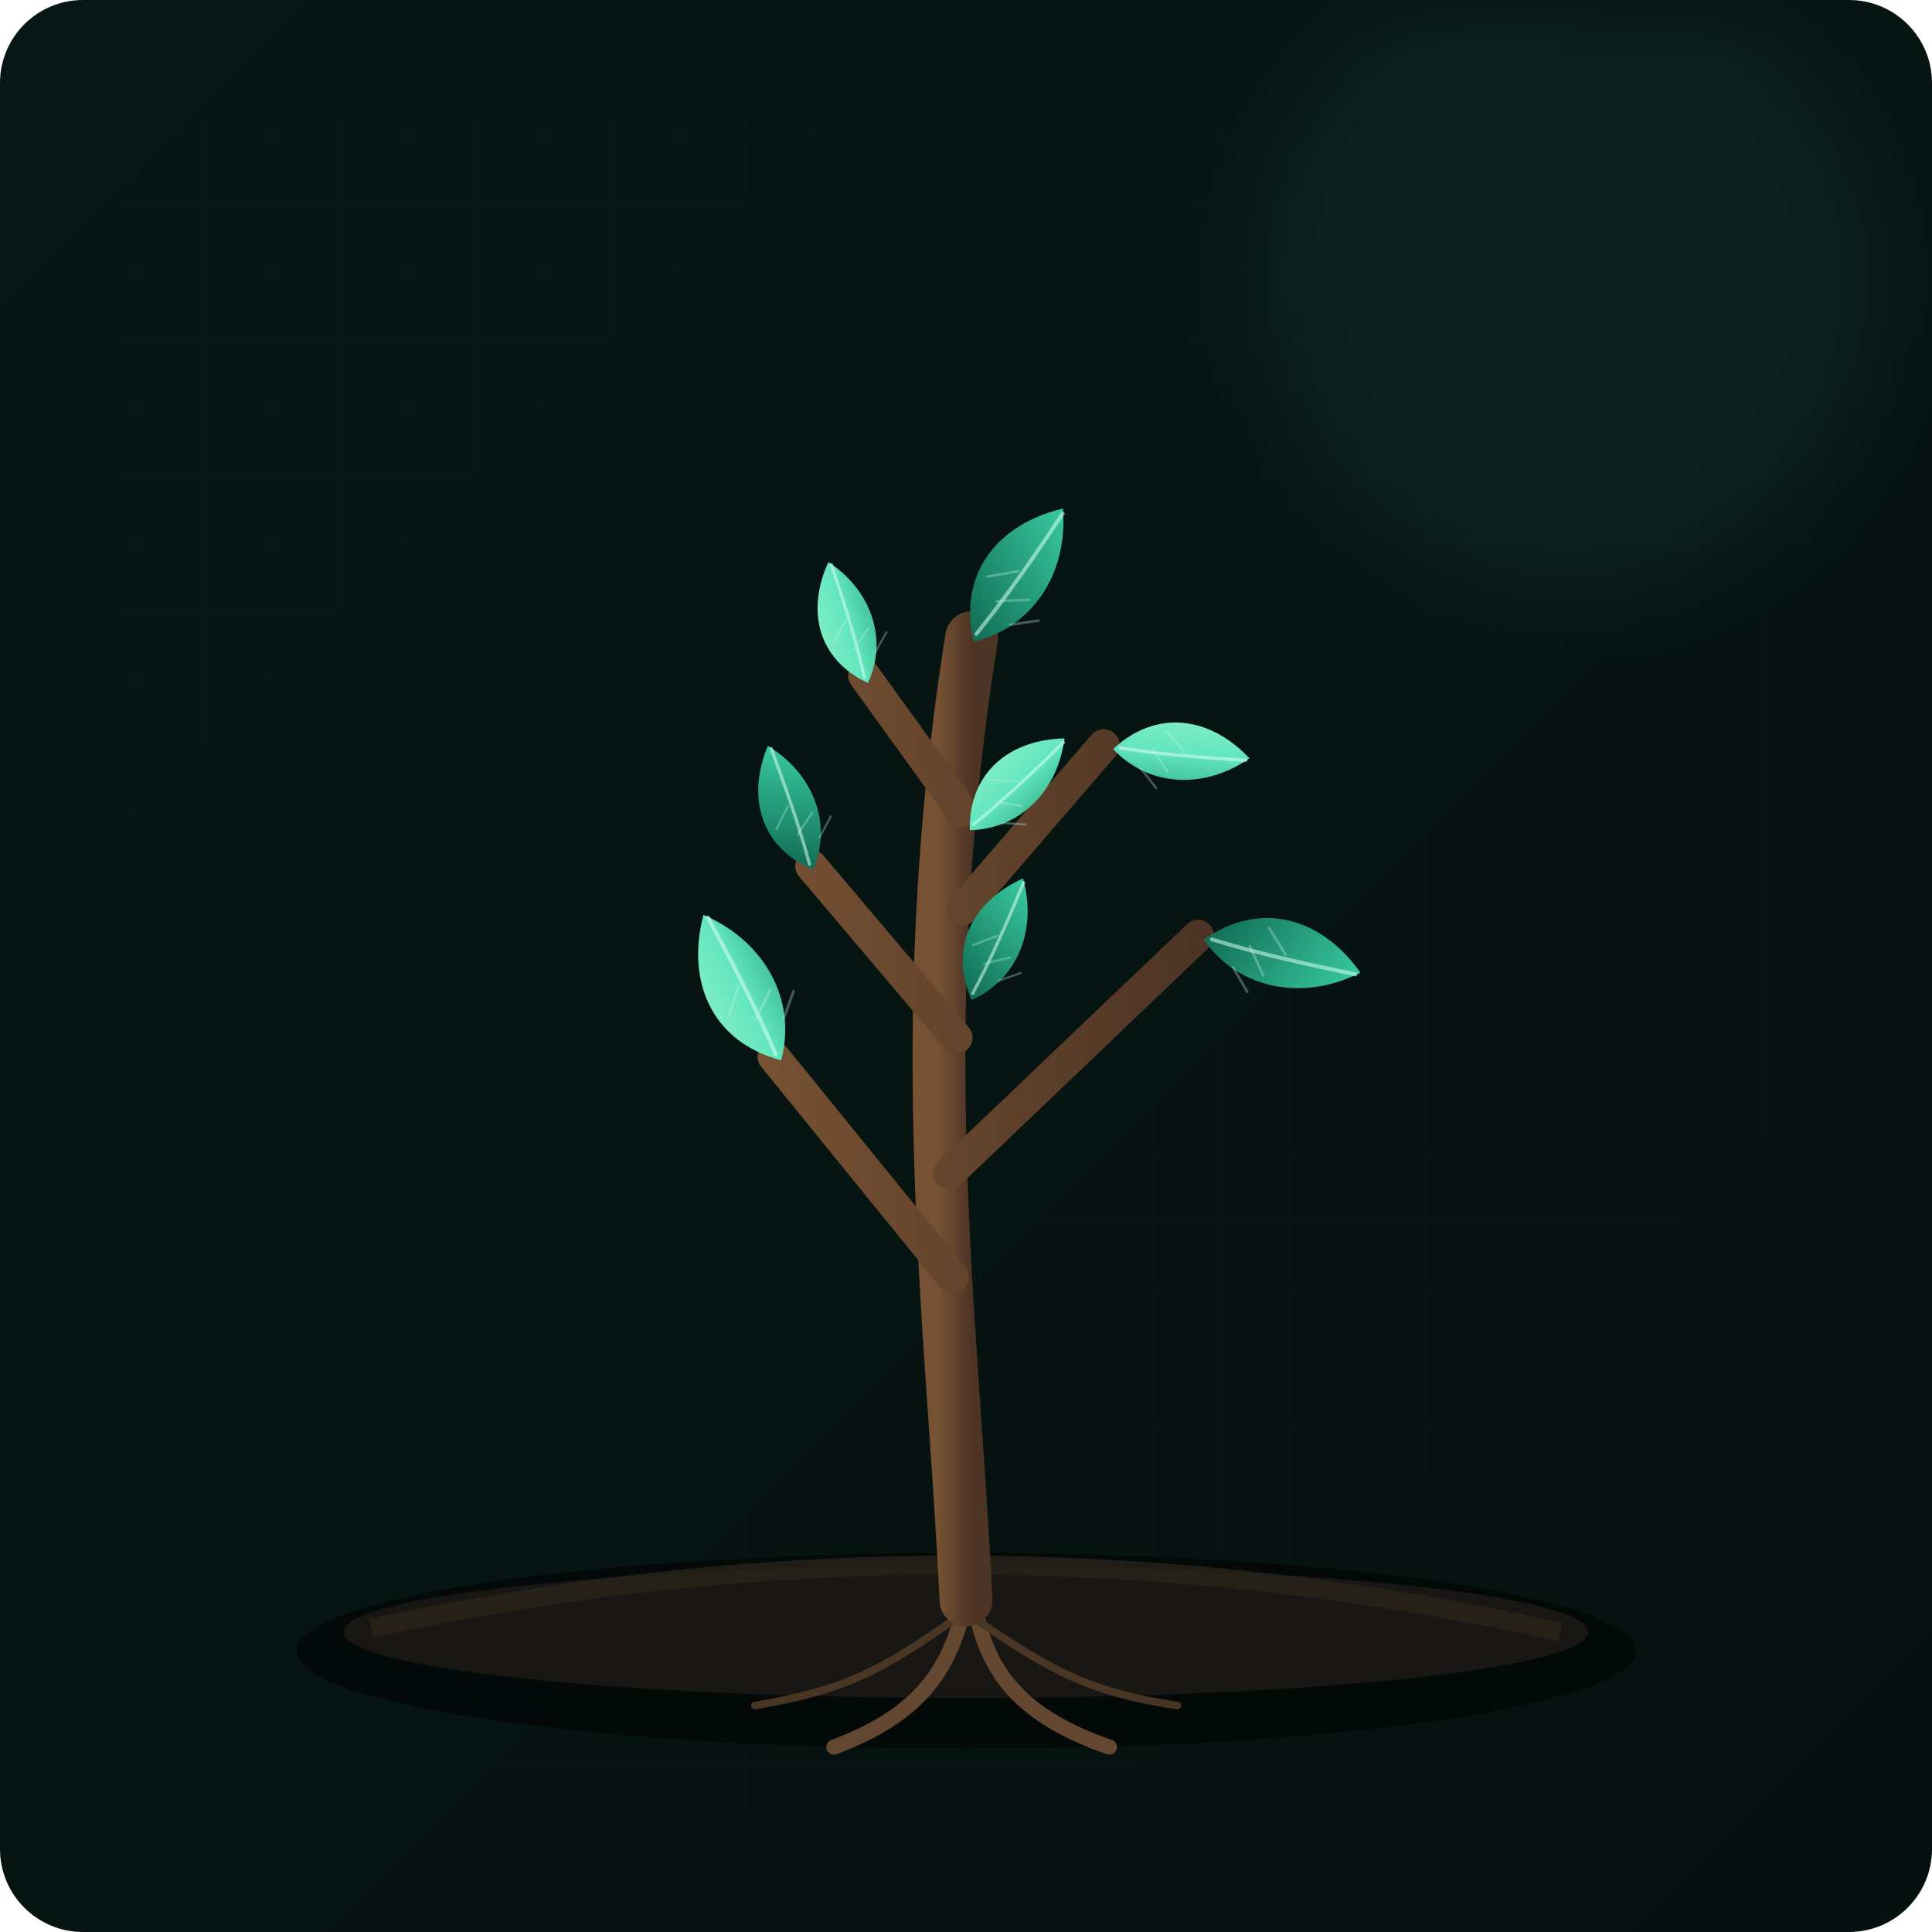
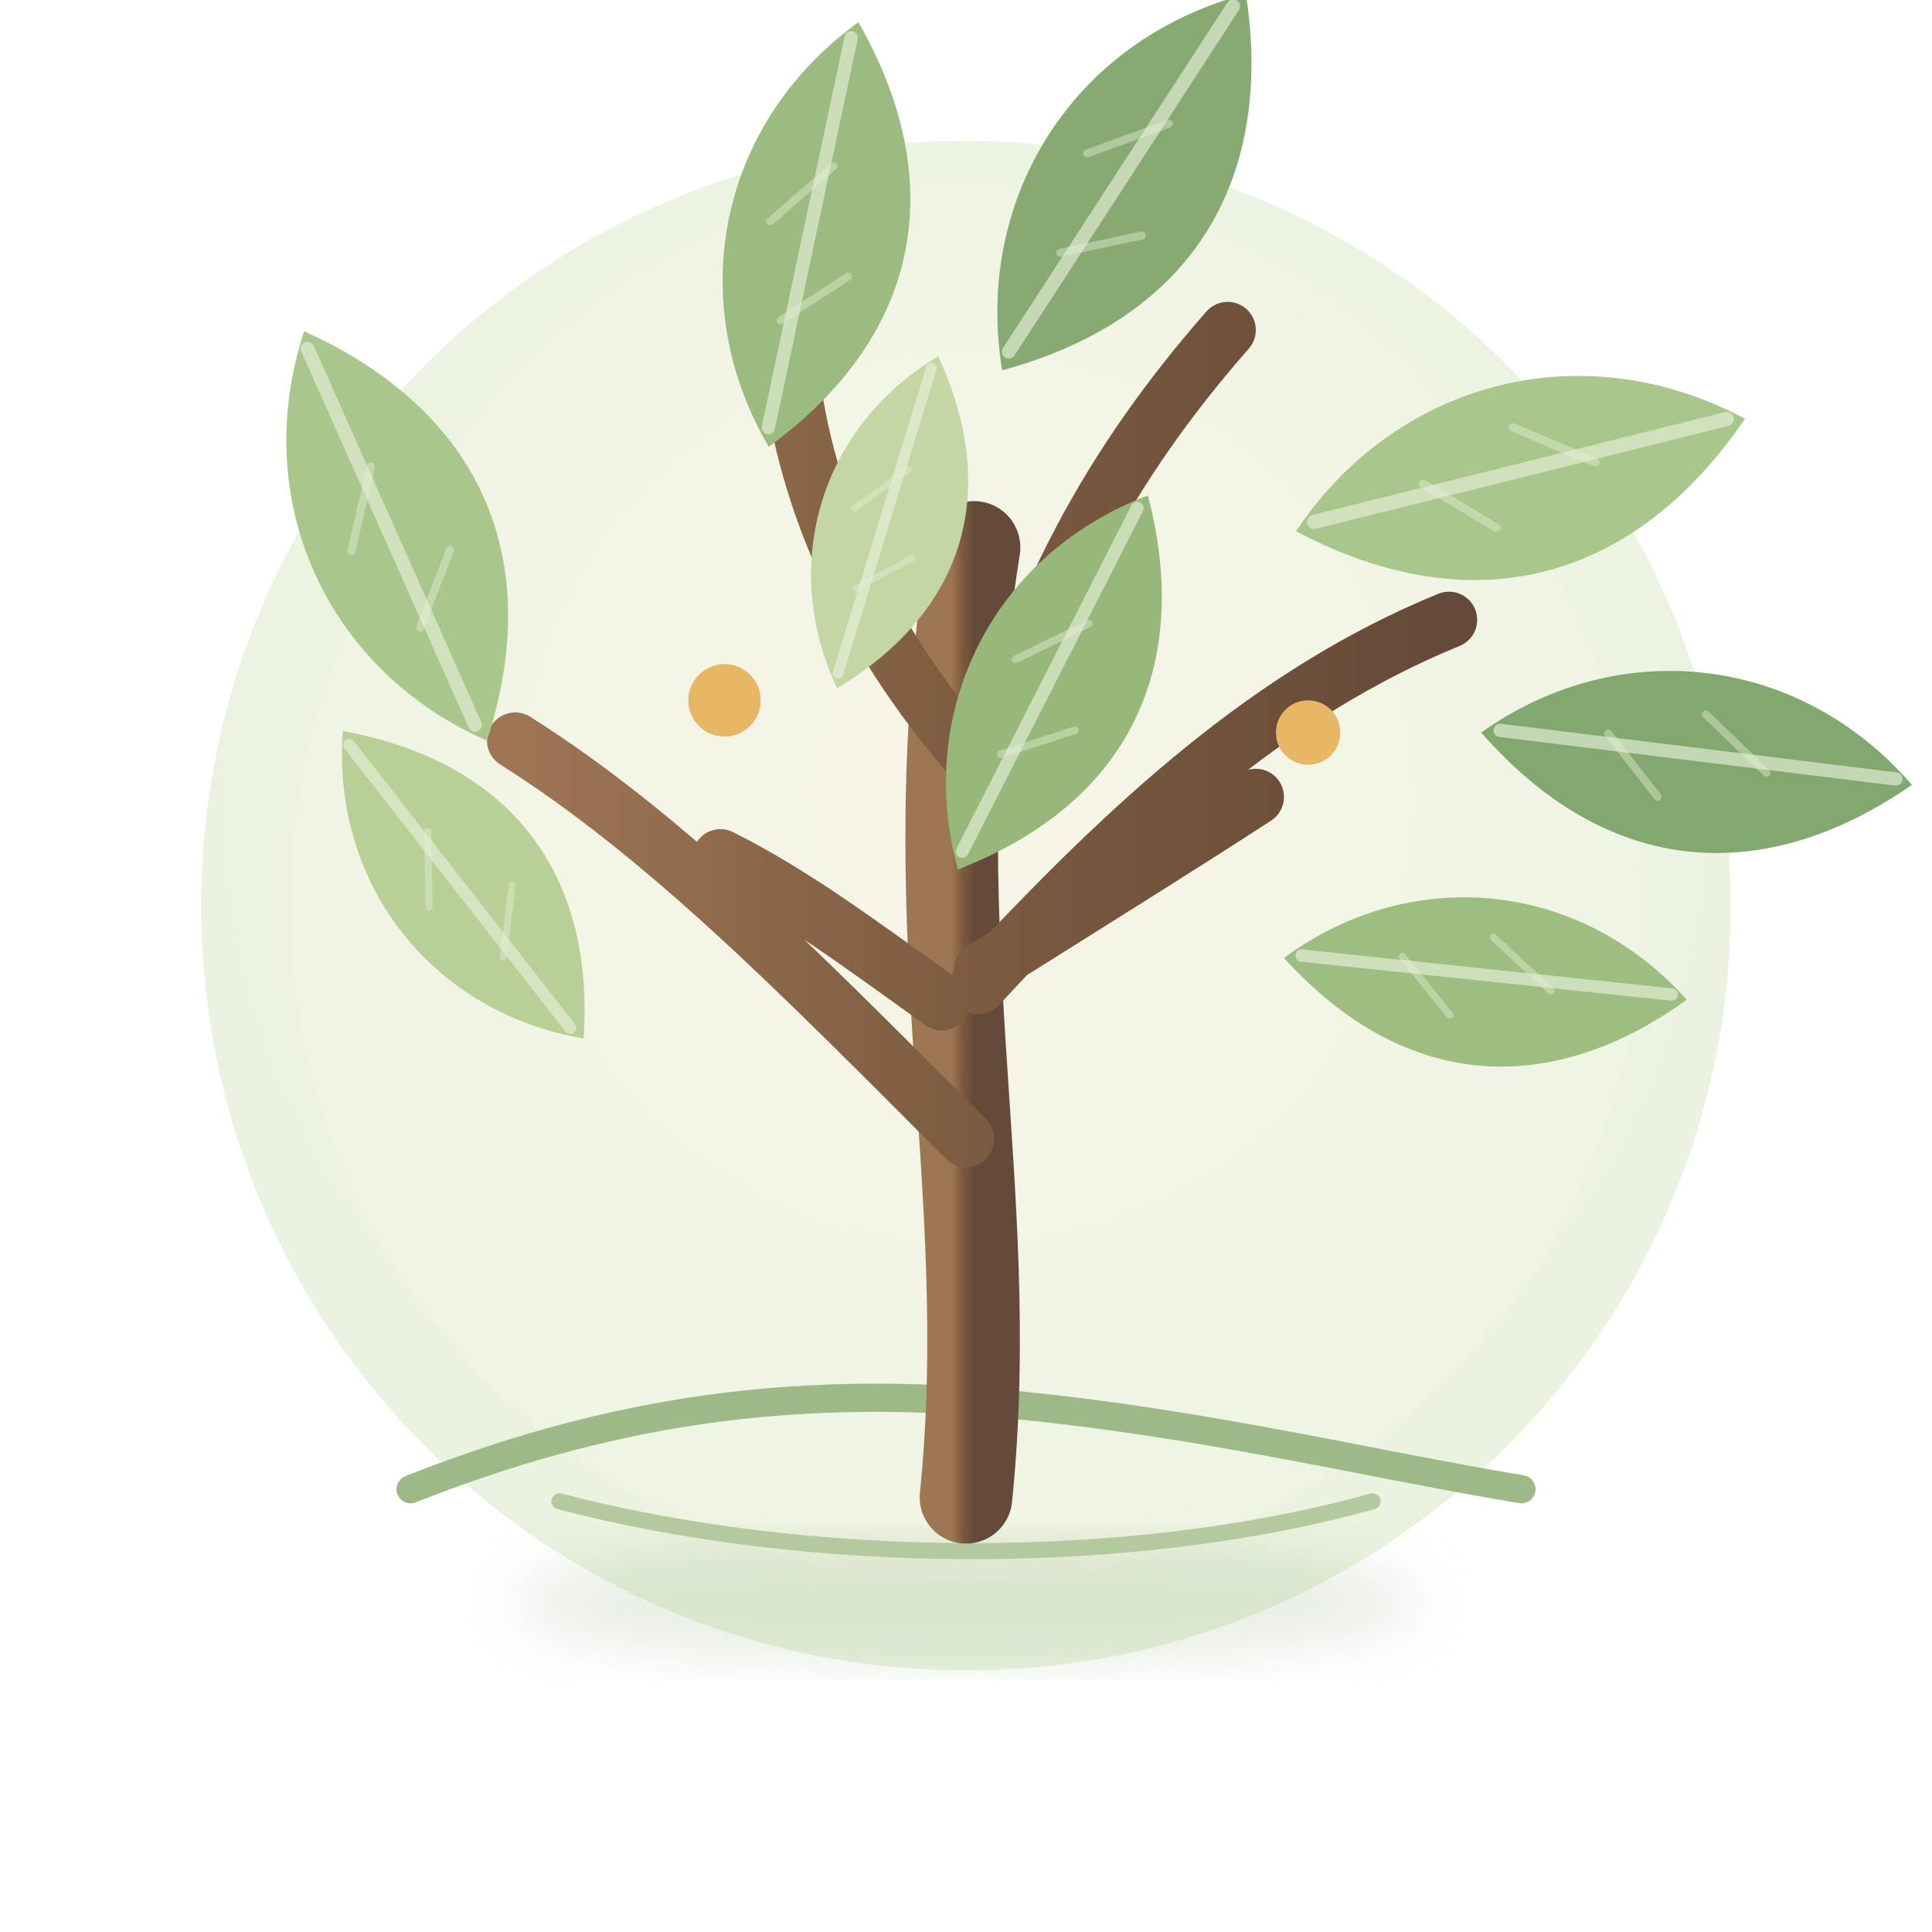
- <svg xmlns="http://www.w3.org/2000/svg" width="1024" height="1024" viewBox="0 0 1024 1024">
+ <svg xmlns="http://www.w3.org/2000/svg" width="480" height="480" viewBox="0 0 480 480" fill="none">
  <defs>
-     <linearGradient id="xbg" x1="0" y1="0" x2="1" y2="1">
-       <stop stop-color="#071715" />
-       <stop offset="1" stop-color="#05110F" />
+     <radialGradient id="halo" cx="50%" cy="43%" r="58%">
+       <stop stop-color="#f8f5e9" />
+       <stop offset="1" stop-color="#e9f2df" />
+     </radialGradient>
+     <linearGradient id="wood" x1="0" y1="0" x2="1" y2="0">
+       <stop stop-color="#9d7654" />
+       <stop offset=".55" stop-color="#79583e" />
+       <stop offset="1" stop-color="#654a39" />
    </linearGradient>
-     <linearGradient id="xleaf" x1="0" y1="0" x2="1" y2="1">
-       <stop stop-color="#9AF4CC" />
-       <stop offset=".5" stop-color="#63E6BE" />
-       <stop offset="1" stop-color="#1E9B72" />
+     <linearGradient id="pot" x1="0" y1="0" x2="1" y2="1">
+       <stop stop-color="#e5a77e" />
+       <stop offset="1" stop-color="#c87f62" />
    </linearGradient>
-     <linearGradient id="xleafDark" x1="0" y1="1" x2="1" y2="0">
-       <stop stop-color="#106B53" />
-       <stop offset="1" stop-color="#38C99E" />
-     </linearGradient>
-     <linearGradient id="xwood" x1="0" y1="0" x2="1" y2="0">
-       <stop stop-color="#765133" />
-       <stop offset="1" stop-color="#4D3424" />
-     </linearGradient>
-     <linearGradient id="xgold" x1="0" y1="0" x2="1" y2="1">
-       <stop stop-color="#FFE99A" />
-       <stop offset="1" stop-color="#D89A2B" />
-     </linearGradient>
-     <linearGradient id="xring" x1="0" y1="0" x2="1" y2="1">
-       <stop stop-color="#63E6BE" />
-       <stop offset="1" stop-color="#0C8E70" />
-     </linearGradient>
-     <filter id="xshadow" x="-30%" y="-30%" width="160%" height="170%">
-       <feDropShadow dx="0" dy="10" stdDeviation="13" flood-color="#000" flood-opacity=".30" />
+     <filter id="soft">
+       <feGaussianBlur stdDeviation="7" />
    </filter>
-     <filter id="xglow" x="-80%" y="-80%" width="260%" height="260%">
-       <feGaussianBlur stdDeviation="22" />
-     </filter>
-     <pattern id="xgrid" width="36" height="36" patternUnits="userSpaceOnUse">
-       <path d="M36 0H0V36" fill="none" stroke="#173B34" stroke-width="1" opacity=".42" />
-     </pattern>
  </defs>
-   <rect width="1024" height="1024" rx="44" fill="url(#xbg)" />
-   <rect x="64" y="64" width="896" height="896" rx="36" fill="url(#xgrid)" opacity=".13" />
-   <circle cx="832" cy="148" r="170" fill="#34D9A3" opacity=".07" filter="url(#xglow)" />
-   <g transform="translate(0 10)">
-     <ellipse cx="512" cy="865" rx="355" ry="52" fill="#020706" opacity=".75" />
-     <ellipse cx="512" cy="855" rx="330" ry="35" fill="#181714" />
-     <path d="M197 853 Q 512 785 827 855" fill="none" stroke="#2A241B" stroke-width="10" opacity=".75" />
-     <g opacity=".95">
-       <path d="M512 838 C 504.0 873.0, 490.0 898.0, 442.0 916.0" fill="none" stroke="#694A32" stroke-width="8" stroke-linecap="round" />
-       <path d="M516.0 838 C 522.0 872.0, 536.0 898.0, 588.0 916.0" fill="none" stroke="#694A32" stroke-width="8" stroke-linecap="round" />
-       <path d="M509.0 846.0 C 467.0 876.0, 447.0 886.0, 400.0 894.0" fill="none" stroke="#4D3826" stroke-width="4" stroke-linecap="round" />
-       <path d="M514.0 846.0 C 557.0 876.0, 578.0 887.0, 624.0 894.0" fill="none" stroke="#4D3826" stroke-width="4" stroke-linecap="round" />
-     </g>
-     <path d="M512 838 C505 690 482 534 515 328" stroke="url(#xwood)" stroke-width="28" fill="none" stroke-linecap="round" />
-     <path d="M505 667 L410 550 M503 612 L635 486 M507 540 L430 449 M510 472 L585 385 M510 420 L458 348" stroke="url(#xwood)" stroke-width="17" fill="none" stroke-linecap="round" />
-     <g transform="translate(414 552) rotate(-60) scale(0.7)">
-       <path d="M0 0 C -14 -52, 15 -92, 66 -106 C 72 -55, 45 -12, 0 0 Z" fill="url(#xleaf)" />
-       <path d="M2 -6 C 24 -35, 45 -68, 66 -102" fill="none" stroke="#D7FFF0" stroke-width="3" opacity=".55" stroke-linecap="round" />
-       <path d="M17 -32 L42 -34 M9 -51 L33 -56 M28 -14 L50 -18" fill="none" stroke="#C1F6E3" stroke-width="2" opacity=".32" stroke-linecap="round" />
-     </g>
-     <g transform="translate(638 488) rotate(70) scale(0.68)">
-       <path d="M0 0 C -14 -52, 15 -92, 66 -106 C 72 -55, 45 -12, 0 0 Z" fill="url(#xleafDark)" />
-       <path d="M2 -6 C 24 -35, 45 -68, 66 -102" fill="none" stroke="#D7FFF0" stroke-width="3" opacity=".55" stroke-linecap="round" />
-       <path d="M17 -32 L42 -34 M9 -51 L33 -56 M28 -14 L50 -18" fill="none" stroke="#C1F6E3" stroke-width="2" opacity=".32" stroke-linecap="round" />
-     </g>
-     <g transform="translate(431 451) rotate(-52) scale(0.56)">
-       <path d="M0 0 C -14 -52, 15 -92, 66 -106 C 72 -55, 45 -12, 0 0 Z" fill="url(#xleafDark)" />
-       <path d="M2 -6 C 24 -35, 45 -68, 66 -102" fill="none" stroke="#D7FFF0" stroke-width="3" opacity=".55" stroke-linecap="round" />
-       <path d="M17 -32 L42 -34 M9 -51 L33 -56 M28 -14 L50 -18" fill="none" stroke="#C1F6E3" stroke-width="2" opacity=".32" stroke-linecap="round" />
-     </g>
-     <g transform="translate(590 387) rotate(62) scale(0.58)">
-       <path d="M0 0 C -14 -52, 15 -92, 66 -106 C 72 -55, 45 -12, 0 0 Z" fill="url(#xleaf)" />
-       <path d="M2 -6 C 24 -35, 45 -68, 66 -102" fill="none" stroke="#D7FFF0" stroke-width="3" opacity=".55" stroke-linecap="round" />
-       <path d="M17 -32 L42 -34 M9 -51 L33 -56 M28 -14 L50 -18" fill="none" stroke="#C1F6E3" stroke-width="2" opacity=".32" stroke-linecap="round" />
-     </g>
-     <g transform="translate(460 352) rotate(-50) scale(0.54)">
-       <path d="M0 0 C -14 -52, 15 -92, 66 -106 C 72 -55, 45 -12, 0 0 Z" fill="url(#xleaf)" />
-       <path d="M2 -6 C 24 -35, 45 -68, 66 -102" fill="none" stroke="#D7FFF0" stroke-width="3" opacity=".55" stroke-linecap="round" />
-       <path d="M17 -32 L42 -34 M9 -51 L33 -56 M28 -14 L50 -18" fill="none" stroke="#C1F6E3" stroke-width="2" opacity=".32" stroke-linecap="round" />
-     </g>
-     <g transform="translate(516 330) rotate(2) scale(0.68)">
-       <path d="M0 0 C -14 -52, 15 -92, 66 -106 C 72 -55, 45 -12, 0 0 Z" fill="url(#xleafDark)" />
-       <path d="M2 -6 C 24 -35, 45 -68, 66 -102" fill="none" stroke="#D7FFF0" stroke-width="3" opacity=".55" stroke-linecap="round" />
-       <path d="M17 -32 L42 -34 M9 -51 L33 -56 M28 -14 L50 -18" fill="none" stroke="#C1F6E3" stroke-width="2" opacity=".32" stroke-linecap="round" />
-     </g>
-     <g transform="translate(514 430) rotate(14) scale(0.56)">
-       <path d="M0 0 C -14 -52, 15 -92, 66 -106 C 72 -55, 45 -12, 0 0 Z" fill="url(#xleaf)" />
-       <path d="M2 -6 C 24 -35, 45 -68, 66 -102" fill="none" stroke="#D7FFF0" stroke-width="3" opacity=".55" stroke-linecap="round" />
-       <path d="M17 -32 L42 -34 M9 -51 L33 -56 M28 -14 L50 -18" fill="none" stroke="#C1F6E3" stroke-width="2" opacity=".32" stroke-linecap="round" />
-     </g>
-     <g transform="translate(515 520) rotate(-9) scale(0.56)">
-       <path d="M0 0 C -14 -52, 15 -92, 66 -106 C 72 -55, 45 -12, 0 0 Z" fill="url(#xleafDark)" />
-       <path d="M2 -6 C 24 -35, 45 -68, 66 -102" fill="none" stroke="#D7FFF0" stroke-width="3" opacity=".55" stroke-linecap="round" />
-       <path d="M17 -32 L42 -34 M9 -51 L33 -56 M28 -14 L50 -18" fill="none" stroke="#C1F6E3" stroke-width="2" opacity=".32" stroke-linecap="round" />
-     </g>
+   <circle cx="240" cy="225" r="190" fill="url(#halo)" />
+   <circle cx="240" cy="225" r="168" fill="#f7f5e9" opacity=".34" />
+   <ellipse cx="240" cy="398" rx="113" ry="16" fill="#9bb58b" opacity=".23" filter="url(#soft)" />
+   <path d="M102 370c48-19 91-25 138-22 53 4 96 15 138 22" stroke="#9cb987" stroke-width="7" stroke-linecap="round" fill="none" />
+   <path d="M139 373c61 16 141 17 202 0" stroke="#b5c99e" stroke-width="4" stroke-linecap="round" fill="none" />
+   <path d="M240 372c8-79-13-142 2-236" stroke="url(#wood)" stroke-width="23" stroke-linecap="round" />
+   <path d="M240 283c-40-40-74-75-112-99m115 61c38-41 73-73 117-91m-118 35c-28-32-43-67-46-101m50 106c11-44 30-79 59-112m-71 167c-21-15-37-27-55-36m65 28c27-17 48-30 68-43" stroke="url(#wood)" stroke-width="14" stroke-linecap="round" fill="none" />
+   <g transform="translate(121 184) rotate(-56) scale(1.55)">
+     <path d="M0 0C-5-27 10-53 38-61c5 29-7 52-38 61Z" fill="#a9c68c" />
+     <path d="M1-3 36-59" stroke="#e7f0d9" stroke-width="2.2" opacity=".65" stroke-linecap="round" />
+     <path d="m9-19 13-3m-9-13 13-5" stroke="#e7f0d9" stroke-width="1.3" opacity=".42" stroke-linecap="round" />
  </g>
+   <g transform="translate(191 111) rotate(-20) scale(1.5)">
+     <path d="M0 0C-5-27 10-53 38-61c5 29-7 52-38 61Z" fill="#9cbb80" />
+     <path d="M1-3 36-59" stroke="#e7f0d9" stroke-width="2.2" opacity=".65" stroke-linecap="round" />
+     <path d="m9-19 13-3m-9-13 13-5" stroke="#e7f0d9" stroke-width="1.3" opacity=".42" stroke-linecap="round" />
+   </g>
+   <g transform="translate(249 92) rotate(1) scale(1.55)">
+     <path d="M0 0C-5-27 10-53 38-61c5 29-7 52-38 61Z" fill="#86aa71" />
+     <path d="M1-3 36-59" stroke="#e7f0d9" stroke-width="2.2" opacity=".65" stroke-linecap="round" />
+     <path d="m9-19 13-3m-9-13 13-5" stroke="#e7f0d9" stroke-width="1.3" opacity=".42" stroke-linecap="round" />
+   </g>
+   <g transform="translate(322 132) rotate(44) scale(1.6)">
+     <path d="M0 0C-5-27 10-53 38-61c5 29-7 52-38 61Z" fill="#a9c68c" />
+     <path d="M1-3 36-59" stroke="#e7f0d9" stroke-width="2.2" opacity=".65" stroke-linecap="round" />
+     <path d="m9-19 13-3m-9-13 13-5" stroke="#e7f0d9" stroke-width="1.3" opacity=".42" stroke-linecap="round" />
+   </g>
+   <g transform="translate(368 182) rotate(65) scale(1.5)">
+     <path d="M0 0C-5-27 10-53 38-61c5 29-7 52-38 61Z" fill="#83a86f" />
+     <path d="M1-3 36-59" stroke="#e7f0d9" stroke-width="2.2" opacity=".65" stroke-linecap="round" />
+     <path d="m9-19 13-3m-9-13 13-5" stroke="#e7f0d9" stroke-width="1.3" opacity=".42" stroke-linecap="round" />
+   </g>
+   <g transform="translate(145 258) rotate(-70) scale(1.35)">
+     <path d="M0 0C-5-27 10-53 38-61c5 29-7 52-38 61Z" fill="#b9cf98" />
+     <path d="M1-3 36-59" stroke="#e7f0d9" stroke-width="2.2" opacity=".65" stroke-linecap="round" />
+     <path d="m9-19 13-3m-9-13 13-5" stroke="#e7f0d9" stroke-width="1.3" opacity=".42" stroke-linecap="round" />
+   </g>
+   <g transform="translate(238 216) rotate(-5) scale(1.45)">
+     <path d="M0 0C-5-27 10-53 38-61c5 29-7 52-38 61Z" fill="#98b87b" />
+     <path d="M1-3 36-59" stroke="#e7f0d9" stroke-width="2.2" opacity=".65" stroke-linecap="round" />
+     <path d="m9-19 13-3m-9-13 13-5" stroke="#e7f0d9" stroke-width="1.3" opacity=".42" stroke-linecap="round" />
+   </g>
+   <g transform="translate(319 238) rotate(64) scale(1.4)">
+     <path d="M0 0C-5-27 10-53 38-61c5 29-7 52-38 61Z" fill="#9dbd81" />
+     <path d="M1-3 36-59" stroke="#e7f0d9" stroke-width="2.2" opacity=".65" stroke-linecap="round" />
+     <path d="m9-19 13-3m-9-13 13-5" stroke="#e7f0d9" stroke-width="1.3" opacity=".42" stroke-linecap="round" />
+   </g>
+   <g transform="translate(208 171) rotate(-15) scale(1.2)">
+     <path d="M0 0C-5-27 10-53 38-61c5 29-7 52-38 61Z" fill="#c5d6a5" />
+     <path d="M1-3 36-59" stroke="#e7f0d9" stroke-width="2.2" opacity=".65" stroke-linecap="round" />
+     <path d="m9-19 13-3m-9-13 13-5" stroke="#e7f0d9" stroke-width="1.3" opacity=".42" stroke-linecap="round" />
+   </g>
+   <circle cx="180" cy="174" r="9" fill="#e8b765" />
+   <circle cx="325" cy="182" r="8" fill="#e8b765" />
</svg>
